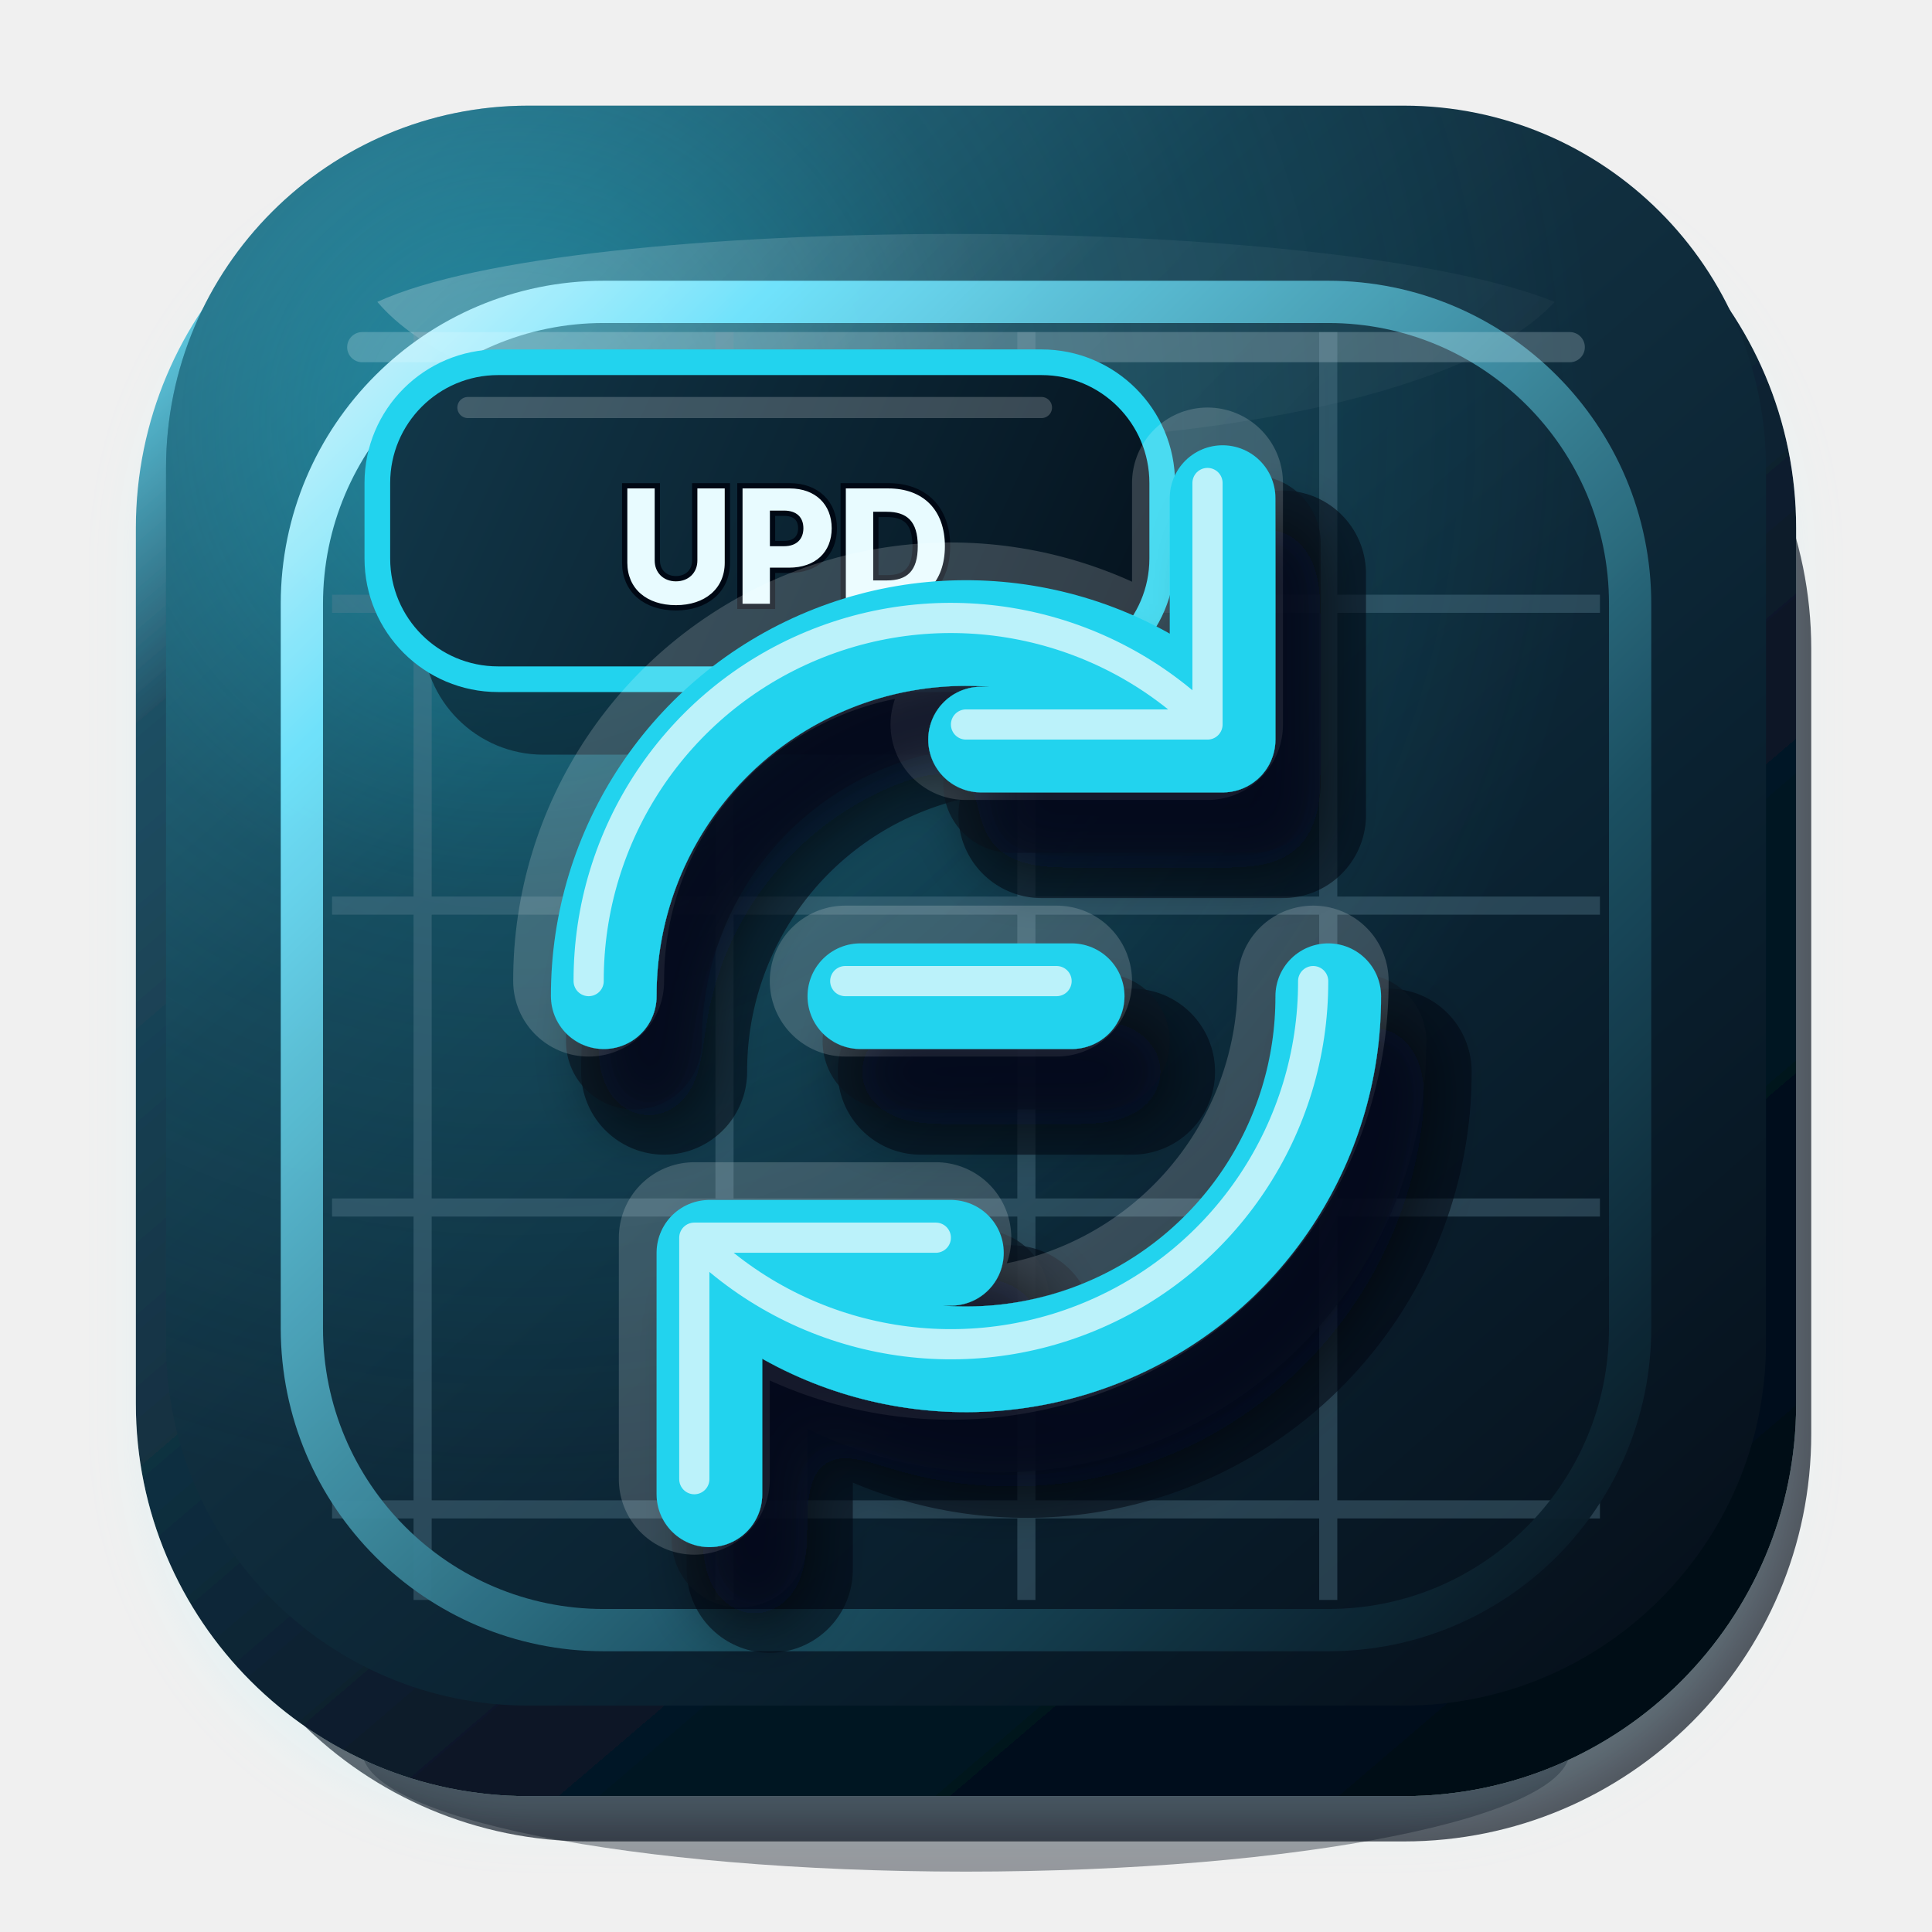
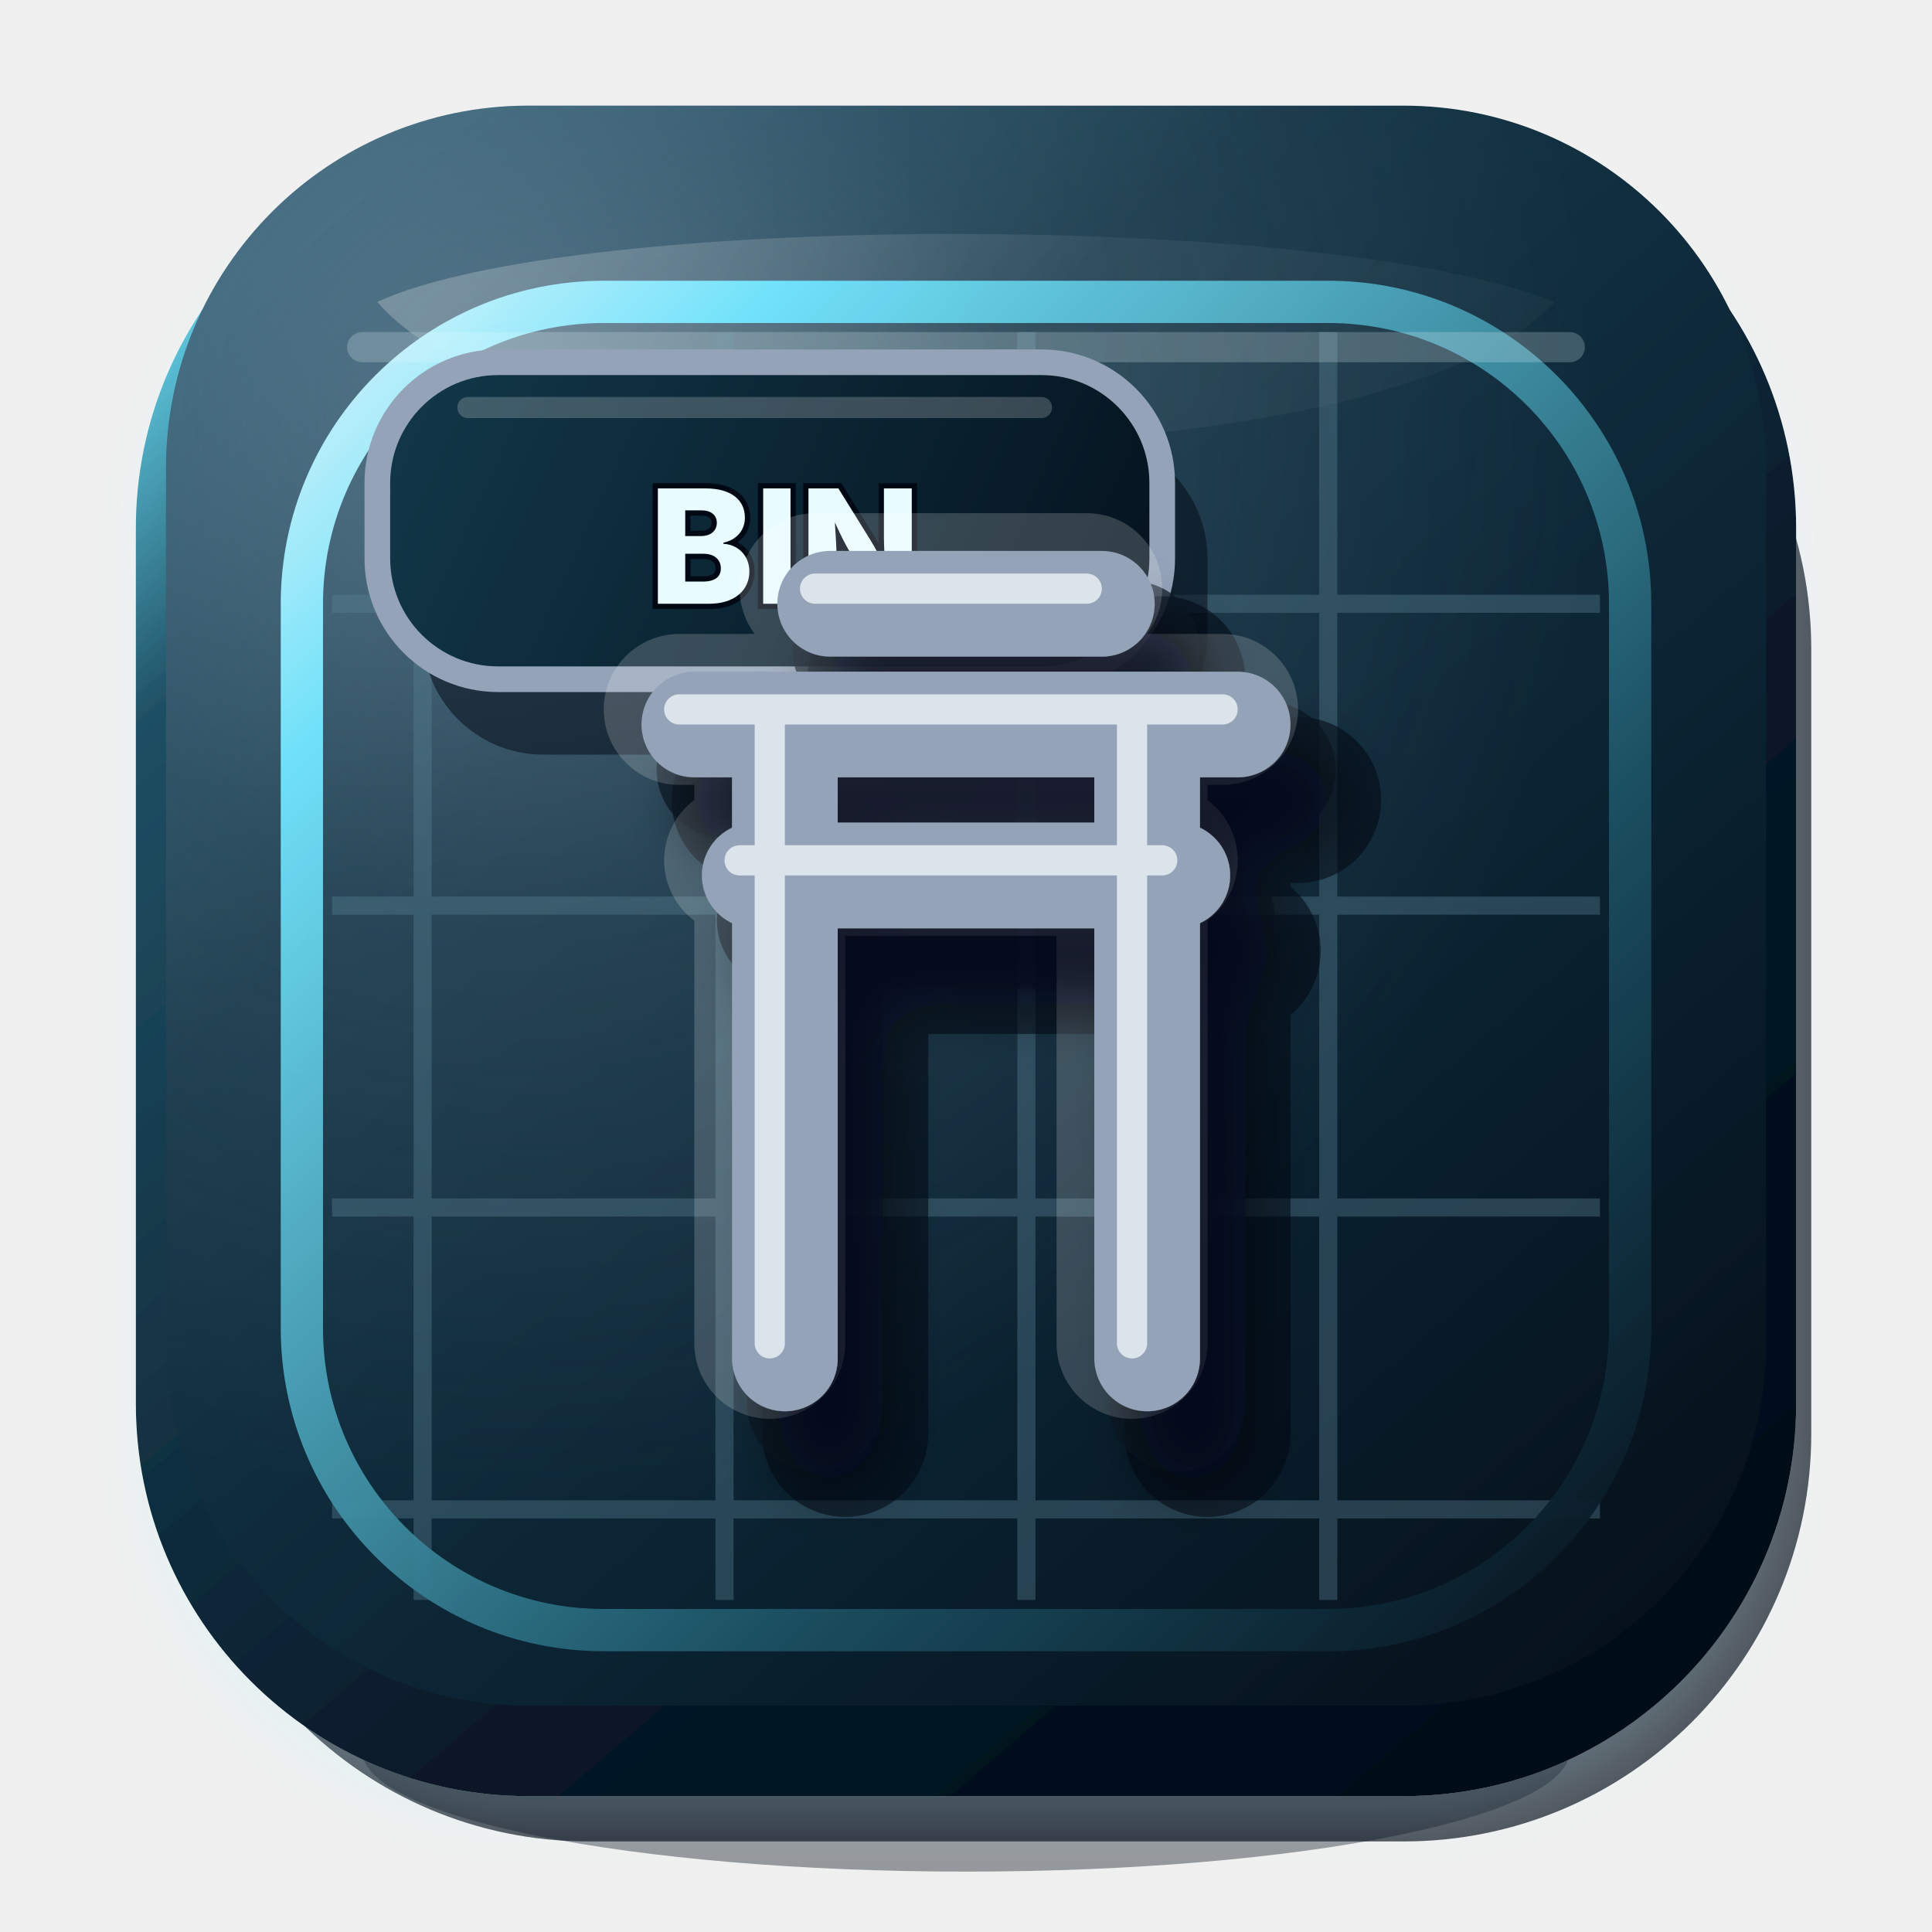
<svg xmlns="http://www.w3.org/2000/svg" width="128" height="128" viewBox="0 0 128 128">
  <defs>
    <linearGradient id="edge" x1="18" y1="10" x2="112" y2="120" gradientUnits="userSpaceOnUse">
      <stop offset="0" stop-color="#6ee7ff" />
      <stop offset="0.16" stop-color="#1f4f63" />
      <stop offset="0.62" stop-color="#071827" />
      <stop offset="1" stop-color="#020814" />
    </linearGradient>
    <linearGradient id="face" x1="22" y1="13" x2="108" y2="111" gradientUnits="userSpaceOnUse">
      <stop offset="0" stop-color="#2b5b6f" />
      <stop offset="0.28" stop-color="#143647" />
      <stop offset="0.68" stop-color="#0a2130" />
      <stop offset="1" stop-color="#06101b" />
    </linearGradient>
    <linearGradient id="badge" x1="26" y1="24" x2="78" y2="48" gradientUnits="userSpaceOnUse">
      <stop offset="0" stop-color="#12384a" />
      <stop offset="1" stop-color="#04101b" />
    </linearGradient>
    <linearGradient id="rim" x1="20" y1="18" x2="108" y2="108" gradientUnits="userSpaceOnUse">
      <stop offset="0" stop-color="#e8fbff" />
      <stop offset="0.18" stop-color="#72e6ff" />
      <stop offset="0.68" stop-color="#1c5264" />
      <stop offset="1" stop-color="#06111d" />
    </linearGradient>
    <radialGradient id="glow" cx="34" cy="28" r="72" gradientUnits="userSpaceOnUse">
-       <stop offset="0" stop-color="#22d3ee" stop-opacity="0.46" />
-       <stop offset="0.45" stop-color="#22d3ee" stop-opacity="0.16" />
-       <stop offset="1" stop-color="#22d3ee" stop-opacity="0" />
+       <stop offset="0" stop-color="#94a3b8" stop-opacity="0.46" />
+       <stop offset="0.45" stop-color="#94a3b8" stop-opacity="0.16" />
+       <stop offset="1" stop-color="#94a3b8" stop-opacity="0" />
    </radialGradient>
    <linearGradient id="shine" x1="24" y1="16" x2="86" y2="74" gradientUnits="userSpaceOnUse">
      <stop offset="0" stop-color="#ffffff" stop-opacity="0.36" />
      <stop offset="0.42" stop-color="#ffffff" stop-opacity="0.08" />
      <stop offset="1" stop-color="#ffffff" stop-opacity="0" />
    </linearGradient>
    <filter id="plateShadow" x="-28%" y="-26%" width="156%" height="166%">
      <feDropShadow dx="0" dy="15" stdDeviation="9" flood-color="#000814" flood-opacity="0.48" />
      <feDropShadow dx="0" dy="2" stdDeviation="1.5" flood-color="#b7f5ff" flood-opacity="0.18" />
    </filter>
    <filter id="glyphLift" x="-28%" y="-28%" width="156%" height="156%">
      <feDropShadow dx="3" dy="5" stdDeviation="2" flood-color="#000814" flood-opacity="0.62" />
    </filter>
  </defs>
  <ellipse cx="64" cy="116" rx="40" ry="8" fill="#000814" opacity="0.38" />
  <rect x="12" y="16" width="108" height="106" rx="27" fill="#020814" opacity="0.68" />
  <rect x="9" y="9" width="110" height="110" rx="26" fill="url(#edge)" filter="url(#plateShadow)" />
  <rect x="11" y="7" width="106" height="106" rx="24" fill="url(#face)" />
  <rect x="11" y="7" width="106" height="106" rx="24" fill="url(#glow)" />
  <path d="M25 20c13-6 63-6 78 0c-11 12-67 13-78 0z" fill="url(#shine)" opacity="0.72" />
  <path d="M28 22v84M48 22v84M68 22v84M88 22v84M22 40h84M22 60h84M22 80h84M22 100h84" fill="none" stroke="#5a8294" stroke-width="1.2" opacity="0.38" />
  <rect x="20" y="20" width="88" height="88" rx="20" fill="none" stroke="url(#rim)" stroke-width="2.8" opacity="0.96" />
  <path d="M24 23h80" fill="none" stroke="#e8fbff" stroke-width="2" stroke-linecap="round" opacity="0.22" />
  <rect x="28" y="29" width="52" height="21" rx="8" fill="#020814" opacity="0.5" />
-   <rect x="25" y="24" width="52" height="21" rx="8" fill="url(#badge)" stroke="#22d3ee" stroke-width="1.7" />
+   <rect x="25" y="24" width="52" height="21" rx="8" fill="url(#badge)" stroke="#94a3b8" stroke-width="1.7" />
  <path d="M31 27h38" fill="none" stroke="#ffffff" stroke-width="1.4" stroke-linecap="round" opacity="0.2" />
-   <text x="52" y="40" text-anchor="middle" font-family="Cantarell, Inter, Arial, sans-serif" font-size="10.5" font-weight="800" fill="#e8fbff" stroke="#000814" stroke-width="0.7" paint-order="stroke">UPD</text>
-   <path d="M40 66a24 24 0 0 1 41-17M81 49h-16M81 49v-16M88 66a24 24 0 0 1-41 17M47 83h16M47 83v16M57 66h14" fill="none" stroke="#020814" stroke-width="11" stroke-linecap="round" stroke-linejoin="round" opacity="0.58" transform="translate(4 5)" />
-   <path d="M40 66a24 24 0 0 1 41-17M81 49h-16M81 49v-16M88 66a24 24 0 0 1-41 17M47 83h16M47 83v16M57 66h14" fill="none" stroke="#0b1724" stroke-width="9" stroke-linecap="round" stroke-linejoin="round" opacity="0.72" transform="translate(2 3)" />
-   <path d="M40 66a24 24 0 0 1 41-17M81 49h-16M81 49v-16M88 66a24 24 0 0 1-41 17M47 83h16M47 83v16M57 66h14" fill="none" stroke="#ffffff" stroke-width="10" stroke-linecap="round" stroke-linejoin="round" opacity="0.18" transform="translate(-1 -1)" />
-   <path d="M40 66a24 24 0 0 1 41-17M81 49h-16M81 49v-16M88 66a24 24 0 0 1-41 17M47 83h16M47 83v16M57 66h14" fill="none" stroke="#22d3ee" stroke-width="7" stroke-linecap="round" stroke-linejoin="round" filter="url(#glyphLift)" />
-   <path d="M40 66a24 24 0 0 1 41-17M81 49h-16M81 49v-16M88 66a24 24 0 0 1-41 17M47 83h16M47 83v16M57 66h14" fill="none" stroke="#f7fdff" stroke-width="2" stroke-linecap="round" stroke-linejoin="round" opacity="0.72" transform="translate(-1 -1)" />
+   <text x="52" y="40" text-anchor="middle" font-family="Cantarell, Inter, Arial, sans-serif" font-size="10.5" font-weight="800" fill="#e8fbff" stroke="#000814" stroke-width="0.7" paint-order="stroke">BIN</text>
+   <path d="M46 48h36M52 48v42M76 48v42M50 58h28M55 40h18" fill="none" stroke="#020814" stroke-width="11" stroke-linecap="round" stroke-linejoin="round" opacity="0.58" transform="translate(4 5)" />
+   <path d="M46 48h36M52 48v42M76 48v42M50 58h28M55 40h18" fill="none" stroke="#0b1724" stroke-width="9" stroke-linecap="round" stroke-linejoin="round" opacity="0.72" transform="translate(2 3)" />
+   <path d="M46 48h36M52 48v42M76 48v42M50 58h28M55 40h18" fill="none" stroke="#ffffff" stroke-width="10" stroke-linecap="round" stroke-linejoin="round" opacity="0.18" transform="translate(-1 -1)" />
+   <path d="M46 48h36M52 48v42M76 48v42M50 58h28M55 40h18" fill="none" stroke="#94a3b8" stroke-width="7" stroke-linecap="round" stroke-linejoin="round" filter="url(#glyphLift)" />
+   <path d="M46 48h36M52 48v42M76 48v42M50 58h28M55 40h18" fill="none" stroke="#f7fdff" stroke-width="2" stroke-linecap="round" stroke-linejoin="round" opacity="0.72" transform="translate(-1 -1)" />
</svg>
